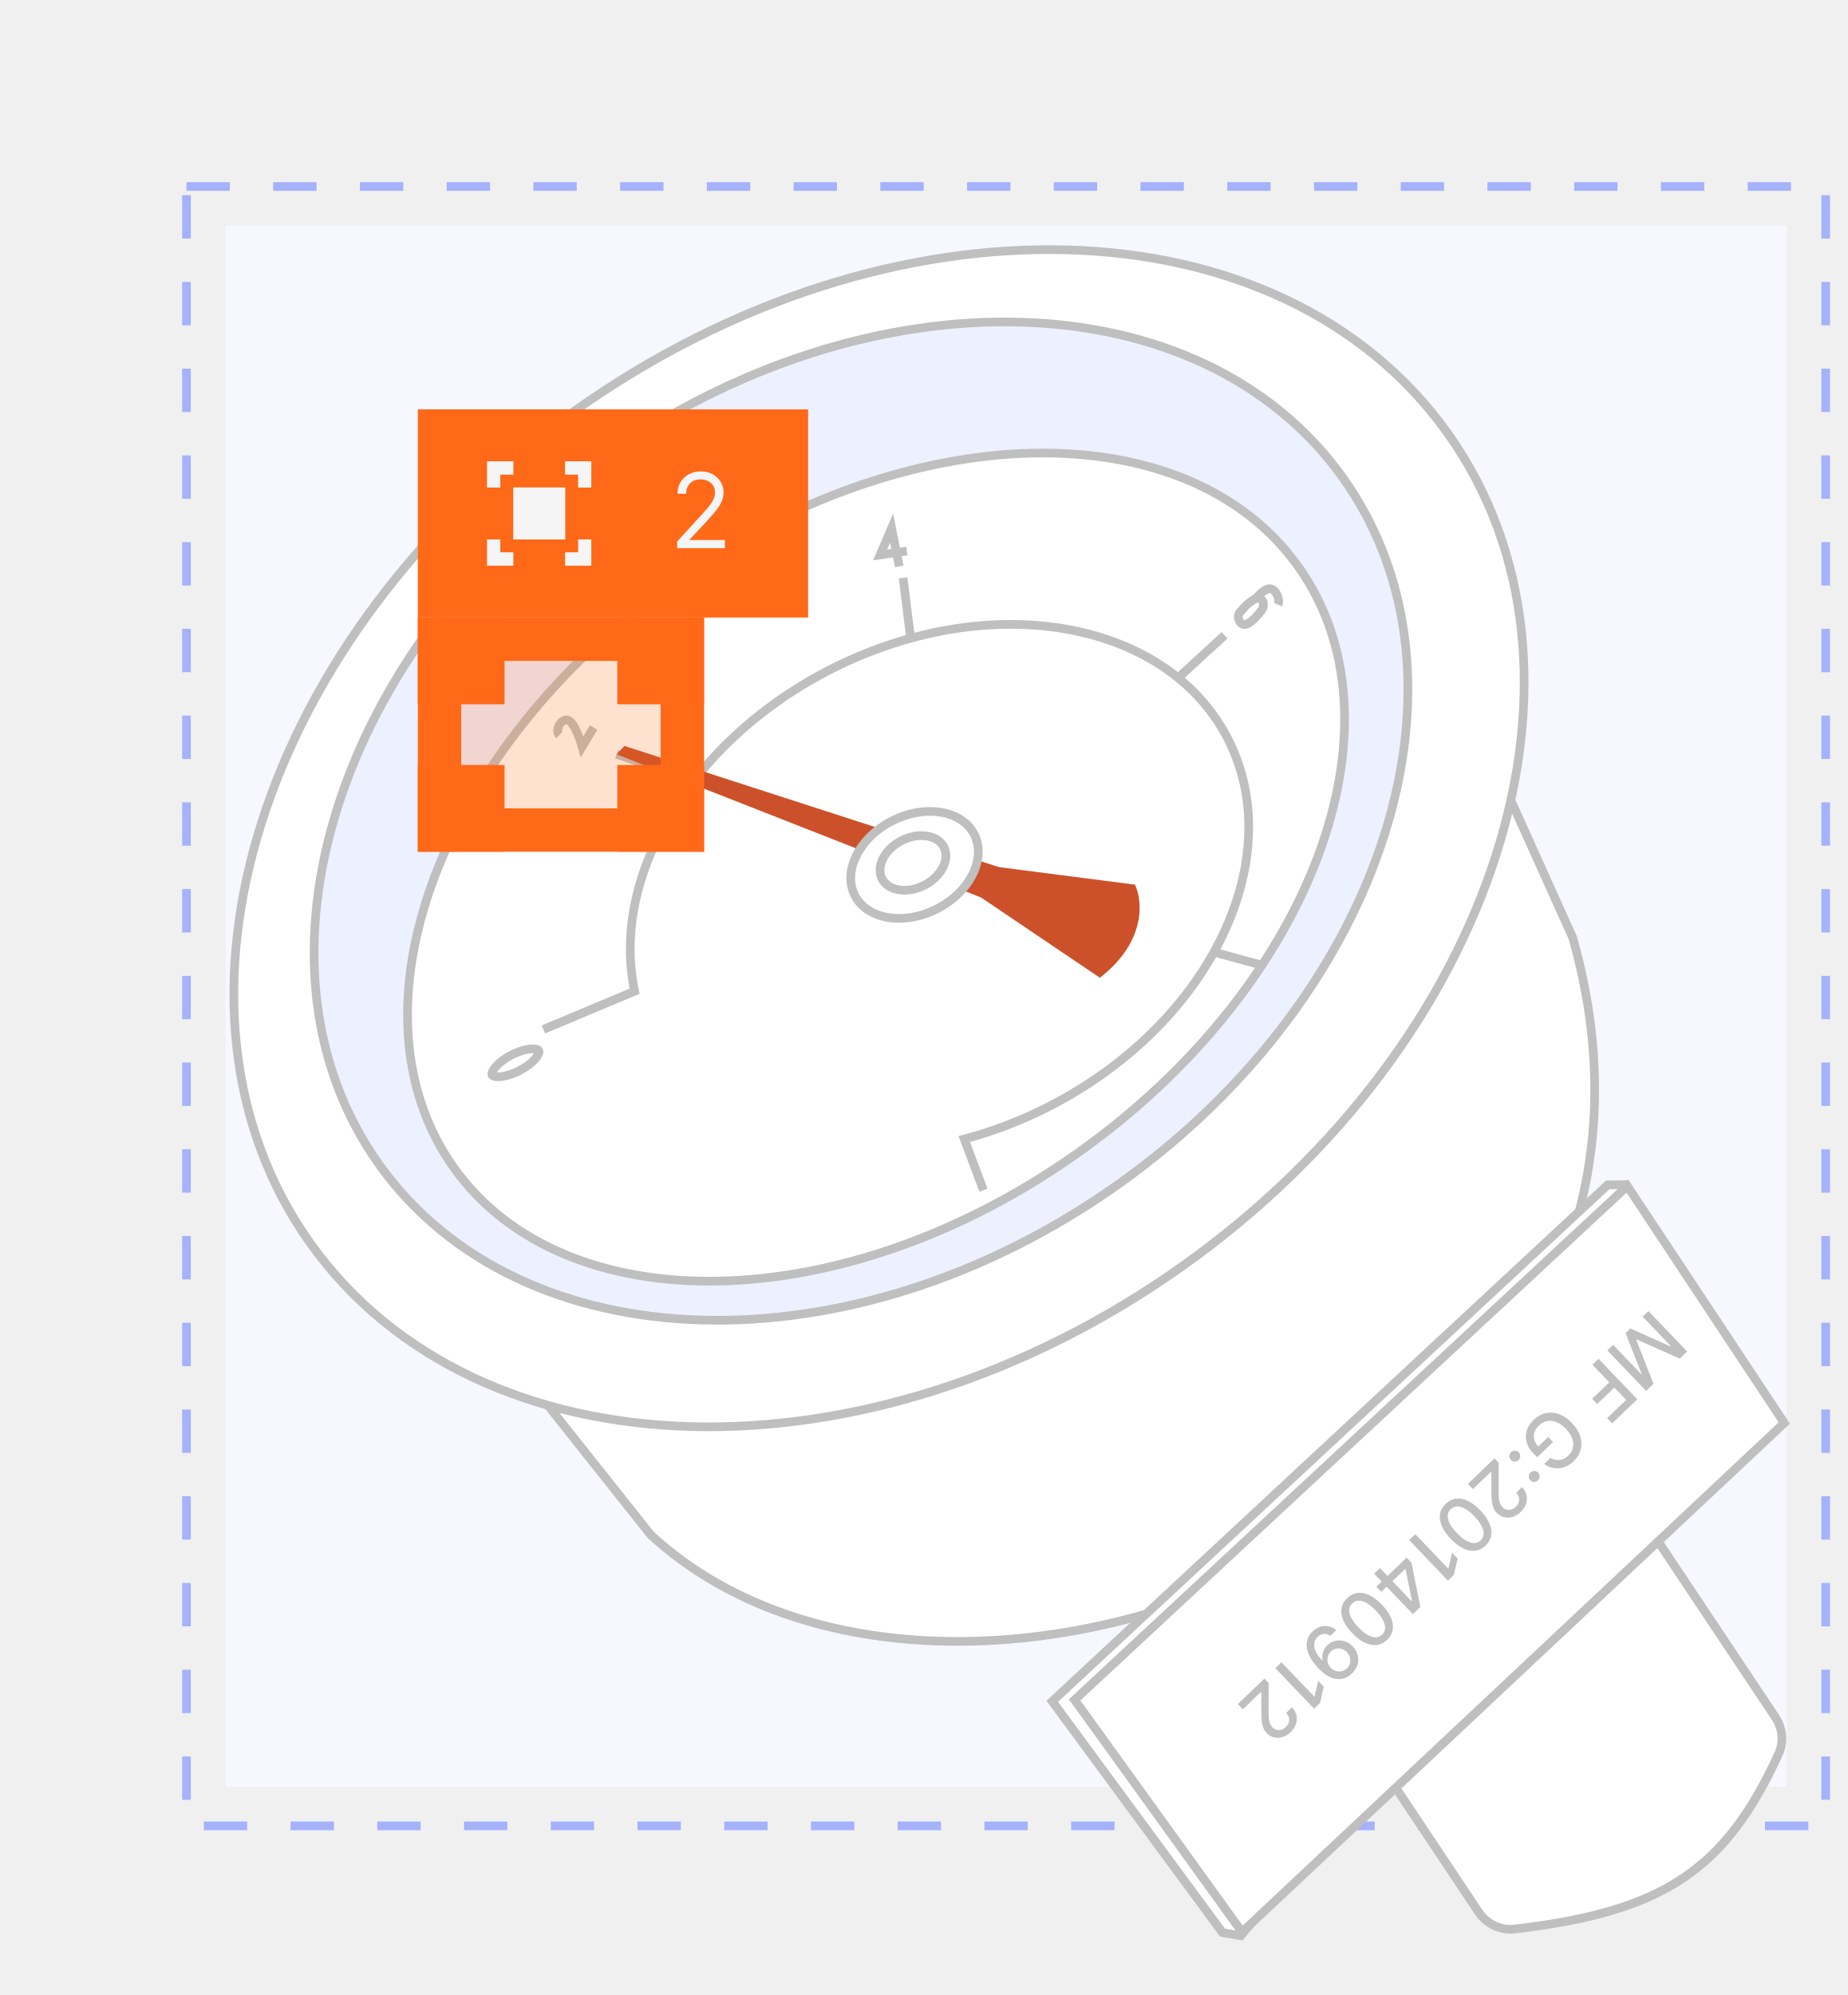
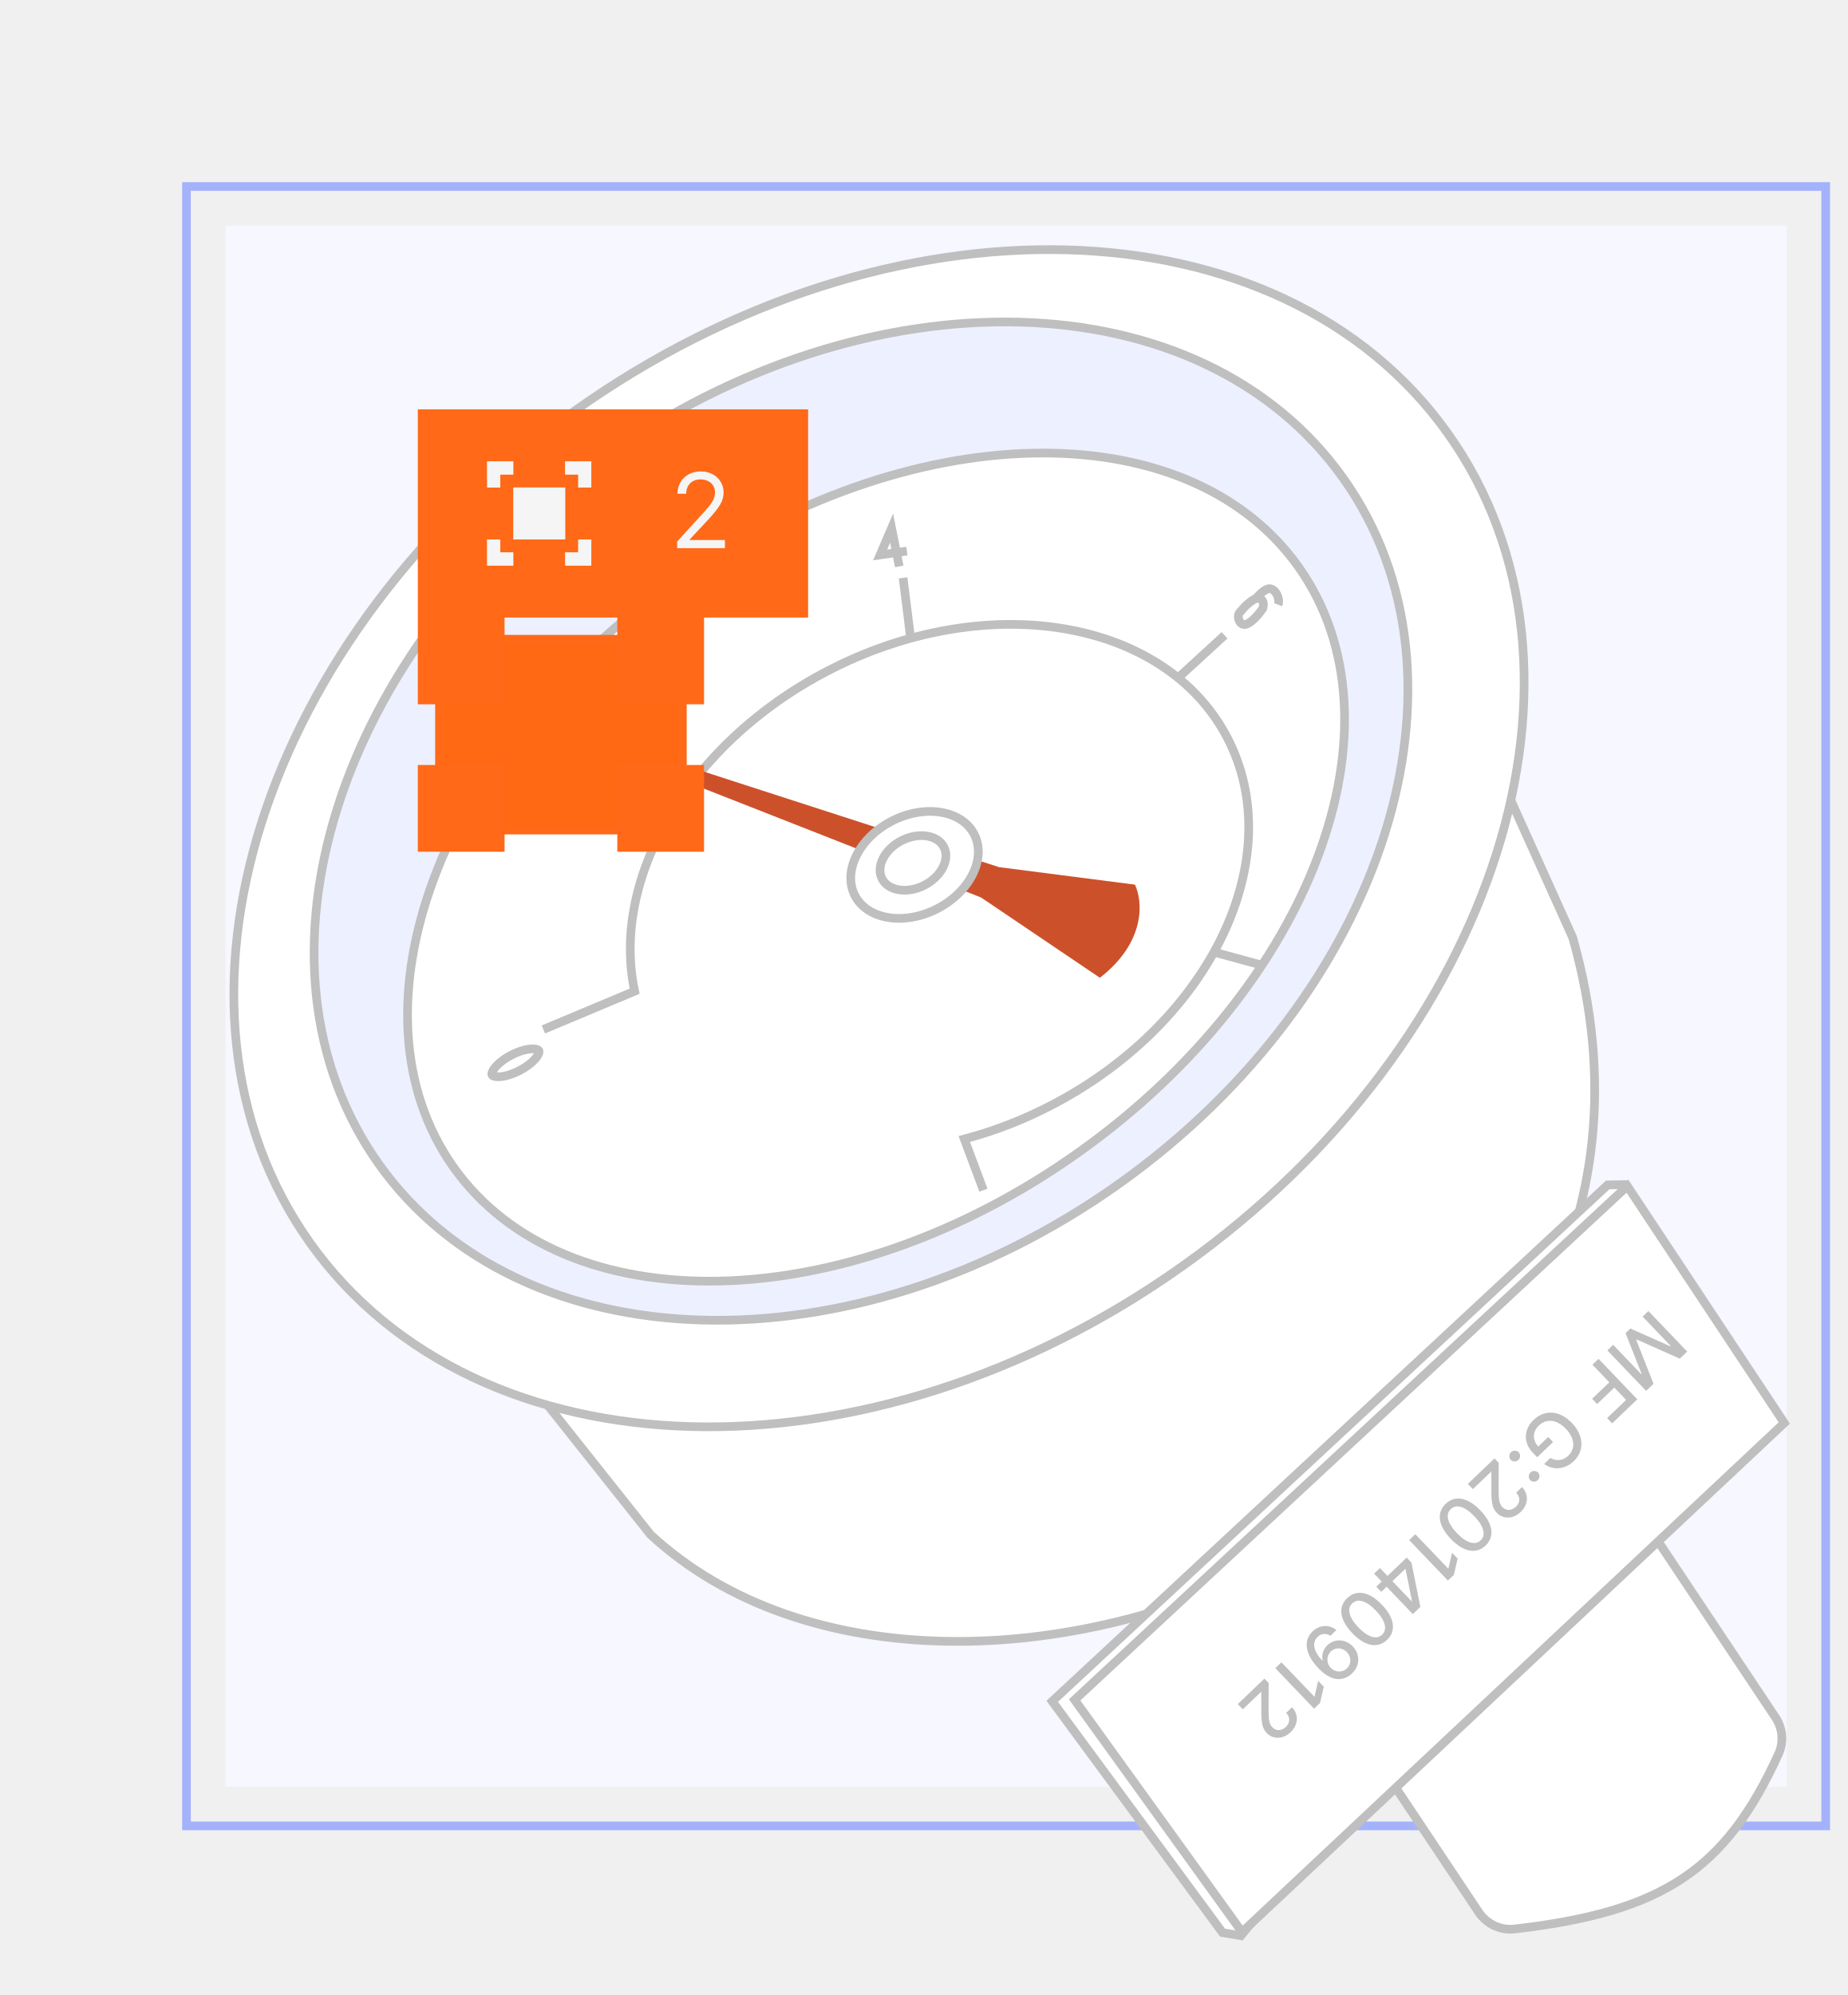
- <svg xmlns="http://www.w3.org/2000/svg" width="213" height="230" viewBox="0 0 213 230" fill="none" version="1.1" id="svg96">
-   <defs id="defs100" />
-   <rect x="26" y="26" width="180" height="180" fill="#F6F7FF" id="rect2" />
-   <rect x="21.5" y="21.5" width="189" height="189" stroke="#A4B2FC" stroke-dasharray="5 5" id="rect4" />
-   <path d="M114.522 136.506L148.572 113.803L204.7 197.984C205.536 199.238 205.693 200.828 205.075 202.184C202.017 208.891 198.692 213.427 194.024 216.543C189.346 219.665 183.267 221.4 174.627 222.391C172.998 222.578 171.4 221.813 170.484 220.439L114.522 136.506Z" fill="white" stroke="#BFBFBF" id="path6" />
-   <path d="M181.331 108.095C200.038 174.098 110.298 209.57 75.002 176.922L63.09 161.921L167.213 76.769L181.331 108.095Z" fill="white" stroke="#BFBFBF" id="path8" />
-   <path d="M136.399 145.924C118.253 158.83 97.901 164.964 79.679 164.468C61.458 163.973 45.398 156.854 35.75 143.287C26.102 129.72 24.648 112.214 30.16 94.839C35.673 77.464 48.147 60.253 66.294 47.348C84.44 34.443 104.792 28.308 123.014 28.804C141.235 29.299 157.294 36.419 166.943 49.985C176.591 63.552 178.045 81.058 172.533 98.433C167.02 115.808 154.546 133.019 136.399 145.924Z" fill="white" stroke="#BFBFBF" id="path10" />
-   <path d="M129.014 136.483C113.629 147.424 96.373 152.616 80.922 152.185C65.472 151.754 51.859 145.705 43.677 134.201C35.495 122.696 34.25 107.852 38.914 93.116C43.578 78.38 54.146 63.783 69.53 52.842C84.914 41.901 102.171 36.71 117.622 37.141C133.072 37.572 146.684 43.62 154.866 55.125C163.048 66.63 164.294 81.474 159.63 96.209C154.966 110.946 144.398 125.542 129.014 136.483Z" fill="#EDF0FF" stroke="#BFBFBF" id="path12" />
-   <path d="M124.385 132.839C110.897 142.432 96.068 147.397 83.012 147.691C69.953 147.986 58.724 143.612 52.314 134.597C45.903 125.583 45.456 113.541 50.02 101.302C54.584 89.066 64.141 76.688 77.63 67.095C91.118 57.502 105.947 52.537 119.003 52.243C132.063 51.948 143.291 56.322 149.702 65.337C156.112 74.351 156.559 86.393 151.995 98.632C147.431 110.868 137.874 123.246 124.385 132.839Z" fill="white" stroke="#BFBFBF" id="path14" />
-   <path d="M62.65 118.684L73.175 114.272C70.39 101.309 79.271 85.82 95.246 77.445C113.559 67.845 134.259 71.229 141.481 85.005C148.703 98.78 139.712 117.731 121.398 127.331C118.04 129.092 114.602 130.416 111.181 131.319L113.388 137.214" stroke="#BFBFBF" id="path16" />
-   <path d="M105.007 73.68L104.125 66.621" stroke="#BFBFBF" id="path18" />
-   <path d="m 76.387,88.729 -5.294,-1.765" id="path20" style="stroke:#bfbfbf" />
-   <path d="M135.895 78.093L141.189 73.24" stroke="#BFBFBF" id="path22" />
-   <path d="M140.305 109.859L145.158 111.183" stroke="#BFBFBF" id="path24" />
-   <path d="M 130.857,101.988 115.188,99.971 72,86 l -0.907,0.964 42.018,16.503 13.705,9.256 c 5.366,-4.159 4.93,-8.89 4.041,-10.736 z" id="path26" style="fill:#cc512b" />
-   <path d="M112.328 96.192C113.019 97.543 112.934 99.172 112.17 100.741C111.406 102.31 109.972 103.789 108.036 104.779C106.099 105.77 104.061 106.067 102.341 105.767C100.622 105.468 99.252 104.583 98.561 103.232C97.87 101.881 97.954 100.252 98.719 98.683C99.483 97.114 100.917 95.635 102.853 94.645C104.789 93.654 106.828 93.358 108.547 93.657C110.267 93.956 111.637 94.841 112.328 96.192Z" fill="white" stroke="#BFBFBF" id="path28" />
-   <path d="M108.829 97.662C109.168 98.324 109.136 99.139 108.741 99.949C108.346 100.76 107.599 101.535 106.579 102.057C105.559 102.578 104.493 102.73 103.605 102.576C102.717 102.421 102.037 101.97 101.699 101.308C101.36 100.646 101.392 99.832 101.787 99.021C102.182 98.211 102.929 97.436 103.949 96.914C104.969 96.392 106.035 96.24 106.923 96.395C107.811 96.549 108.491 97 108.829 97.662Z" fill="white" stroke="#BFBFBF" id="path30" />
-   <path d="M59.893 123.428C59.069 123.854 58.27 124.085 57.657 124.13C57.35 124.153 57.114 124.127 56.953 124.075C56.795 124.024 56.745 123.961 56.727 123.926C56.709 123.892 56.687 123.815 56.737 123.656C56.788 123.495 56.903 123.288 57.1 123.05C57.491 122.577 58.142 122.059 58.966 121.634C59.789 121.208 60.588 120.977 61.201 120.932C61.508 120.909 61.744 120.935 61.905 120.987C62.063 121.038 62.114 121.101 62.131 121.135C62.149 121.17 62.171 121.247 62.121 121.406C62.07 121.567 61.955 121.774 61.759 122.012C61.367 122.485 60.716 123.003 59.893 123.428Z" stroke="#BFBFBF" id="path32" />
-   <path d="m 68.444,83.876 -1.324,2.206 c -0.294,-1.029 -1.059,-3.088 -1.765,-3.088 -0.882,0 -1.324,1.324 -0.882,1.765" id="path34" style="stroke:#bfbfbf" />
-   <path d="M104.565 63.534L101.477 63.975L102.8 60.887L103.683 65.299" stroke="#BFBFBF" id="path36" />
-   <path d="M147.362 69.711C147.657 68.975 146.921 67.504 146.039 67.947C145.345 68.294 145.069 68.817 144.715 69.026M144.715 69.026C143.618 69.674 143.284 70.26 142.95 70.594C142.509 71.035 142.95 72.358 143.833 71.917C144.539 71.564 145.304 70.594 145.598 70.152C145.745 69.695 145.774 68.831 144.715 69.026Z" stroke="#BFBFBF" id="path38" />
-   <path d="M140.956 222.812L121.32 196.143L185.365 136.609L187.244 136.575L197.717 156.571L143.069 223.164L140.956 222.812Z" fill="white" stroke="#BFBFBF" id="path40" />
-   <path d="M143.206 222.747L123.904 195.976L187.631 136.739L205.726 164.054L143.206 222.747Z" id="path42" stroke="#BFBFBF" fill="white" />
-   <path d="M194.529 155.818L190.062 151.15L189.392 151.792L192.627 155.172L192.583 155.213L187.978 153.158L187.422 153.69L189.272 158.378L189.228 158.42L185.996 155.042L185.325 155.683L189.793 160.351L190.648 159.533L188.661 154.482L188.716 154.43L193.674 156.636L194.529 155.818Z" fill="#FFBB00" id="path44" style="fill:#bfbfbf;fill-opacity:1" />
-   <path d="M184.308 156.657L183.604 157.331L185.552 159.366L183.569 161.264L184.147 161.868L186.13 159.97L187.491 161.393L185.3 163.489L185.881 164.095L188.775 161.325L184.308 156.657Z" fill="#FFBB00" id="path46" style="fill:#bfbfbf;fill-opacity:1" />
-   <path d="M178.758 168.086L178.036 168.778C179.063 169.537 180.443 169.422 181.45 168.458C182.658 167.302 182.67 165.548 181.243 164.057C179.83 162.58 178.094 162.482 176.829 163.693C175.696 164.777 175.598 166.294 176.726 167.473L177.234 168.004L179.069 166.248L178.512 165.666L177.359 166.77C176.655 166.003 176.696 165.051 177.444 164.335C178.267 163.548 179.462 163.596 180.548 164.732C181.63 165.862 181.621 167.062 180.83 167.819C180.21 168.413 179.464 168.472 178.758 168.086Z" fill="#FFBB00" id="path48" style="fill:#bfbfbf;fill-opacity:1" />
-   <path d="M176.458 169.759C176.209 169.997 176.196 170.398 176.438 170.651C176.676 170.9 177.08 170.906 177.328 170.669C177.579 170.429 177.588 170.027 177.35 169.779C177.108 169.526 176.709 169.519 176.458 169.759ZM174.22 167.421C173.971 167.658 173.958 168.06 174.2 168.313C174.438 168.561 174.842 168.568 175.09 168.33C175.341 168.09 175.35 167.689 175.112 167.44C174.87 167.187 174.471 167.181 174.22 167.421Z" fill="#FFBB00" id="path50" style="fill:#bfbfbf;fill-opacity:1" />
-   <path d="M172.313 168.137L169.24 171.077L169.818 171.681L171.92 169.67L171.952 169.704L171.954 171.563C171.926 173.245 172.077 173.891 172.576 174.413C173.294 175.163 174.455 175.152 175.334 174.31C176.207 173.475 176.305 172.299 175.489 171.446L174.816 172.09C175.299 172.589 175.289 173.227 174.785 173.709C174.311 174.163 173.672 174.216 173.227 173.751C172.832 173.338 172.795 172.806 172.788 171.796L172.801 168.647L172.313 168.137Z" fill="#FFBB00" id="path52" style="fill:#bfbfbf;fill-opacity:1" />
-   <path d="M166.683 173.376C165.605 174.407 165.816 175.891 167.28 177.421C168.732 178.939 170.217 179.208 171.286 178.185C172.357 177.16 172.153 175.669 170.701 174.147C169.239 172.619 167.766 172.344 166.683 173.376ZM167.266 173.984C167.897 173.38 168.884 173.649 170.001 174.816C171.111 175.981 171.344 176.986 170.715 177.588C170.088 178.188 169.092 177.914 167.979 176.751C166.863 175.584 166.637 174.586 167.266 173.984Z" fill="#FFBB00" id="path54" style="fill:#bfbfbf;fill-opacity:1" />
-   <path d="M166.942 182.22L167.628 181.563L168.065 179.687L167.419 179.012L167 180.811L166.973 180.837L163.182 176.875L162.475 177.552L166.942 182.22Z" fill="#FFBB00" id="path56" style="fill:#bfbfbf;fill-opacity:1" />
-   <path d="M162.189 179.572L159.976 181.69L159.103 180.778L158.431 181.422L159.304 182.333L158.686 182.925L159.257 183.522L159.875 182.931L162.898 186.09L163.767 185.259L162.735 180.142L162.189 179.572ZM160.543 182.291L162.022 180.876L162.057 180.912L162.8 184.577L162.764 184.612L160.543 182.291Z" fill="#FFBB00" id="path58" style="fill:#bfbfbf;fill-opacity:1" />
-   <path d="M155.326 184.245C154.248 185.276 154.459 186.761 155.922 188.29C157.375 189.808 158.86 190.077 159.929 189.054C161 188.029 160.796 186.538 159.344 185.016C157.882 183.489 156.409 183.213 155.326 184.245ZM155.909 184.853C156.54 184.249 157.527 184.518 158.644 185.685C159.754 186.85 159.986 187.855 159.357 188.457C158.73 189.057 157.735 188.783 156.622 187.62C155.505 186.453 155.28 185.455 155.909 184.853Z" fill="#FFBB00" id="path60" style="fill:#bfbfbf;fill-opacity:1" />
-   <path d="M155.865 192.943C156.854 192.014 156.82 190.697 155.974 189.813C155.119 188.924 153.859 188.898 153.049 189.673C152.555 190.146 152.362 190.793 152.498 191.414L152.461 191.449C151.436 190.374 151.24 189.361 151.924 188.706C152.37 188.279 152.919 188.277 153.392 188.589L154.087 187.924C153.263 187.267 152.169 187.292 151.335 188.091C150.25 189.129 150.463 190.711 152.027 192.346C153.661 194.048 155.026 193.733 155.865 192.943ZM155.296 192.353C154.755 192.87 153.918 192.793 153.427 192.28C152.928 191.763 152.913 190.904 153.446 190.393C153.982 189.881 154.78 189.938 155.299 190.476C155.818 191.019 155.831 191.84 155.296 192.353Z" fill="#FFBB00" id="path62" style="fill:#bfbfbf;fill-opacity:1" />
-   <path d="M151.511 196.988L152.197 196.331L152.633 194.455L151.988 193.781L151.569 195.579L151.541 195.605L147.75 191.644L147.044 192.32L151.511 196.988Z" fill="#FFBB00" id="path64" style="fill:#bfbfbf;fill-opacity:1" />
-   <path d="M145.787 193.522L142.715 196.462L143.293 197.067L145.394 195.055L145.427 195.09L145.429 196.948C145.401 198.63 145.552 199.276 146.051 199.798C146.769 200.548 147.929 200.538 148.809 199.696C149.682 198.86 149.779 197.684 148.964 196.832L148.291 197.475C148.773 197.975 148.764 198.613 148.26 199.095C147.786 199.548 147.147 199.601 146.702 199.136C146.307 198.724 146.269 198.192 146.263 197.181L146.276 194.033L145.787 193.522Z" fill="#FFBB00" id="path66" style="fill:#bfbfbf;fill-opacity:1" />
-   <path fill-rule="evenodd" clip-rule="evenodd" d="M92 142L93.5 142L95 142L95 140.5L95 139L93.5 139L93.5 140.5L92 140.5L92 142ZM95 133L95 131.5L95 130L93.5 130L92 130L92 131.5L93.5 131.5L93.5 133L95 133ZM83 140.5L83 139L84.5 139L84.5 140.5L86 140.5L86 142L84.5 142L83 142L83 140.5ZM86 130L84.5 130L83 130L83 131.5L83 133L84.5 133L84.5 131.5L86 131.5L86 130Z" fill="white" id="path72" />
-   <path d="M87.602 138.4L88.028 137.216H89.972L90.402 138.4H91.402L89.579 133.6H88.422L86.602 138.4H87.602ZM88.281 136.518L88.98 134.584H89.02L89.72 136.518H88.281Z" fill="white" id="path74" />
-   <path d="m 50.675,73.695 h 28 v 22 h -28 z" id="path78" style="fill:#ff6914;fill-opacity:0.2;stroke:#ff6918;stroke-width:5" />
-   <rect x="48.175" y="71.195" width="10" height="10" id="rect80" style="fill:#ff6918" />
-   <rect x="48.175" y="88.195" width="10" height="10" id="rect82" style="fill:#ff6918" />
-   <rect x="71.175" y="71.195" width="10" height="10" id="rect84" style="fill:#ff6918" />
-   <rect x="71.175" y="88.195" width="10" height="10" id="rect86" style="fill:#ff6918" />
-   <rect width="45" height="24" id="rect88" x="48.175" y="47.195" style="fill:#ff6918" />
-   <path d="m 65.175,65.195 h 1.5 1.5 v -1.5 -1.5 h -1.5 v 1.5 h -1.5 z m 3,-9 v -1.5 -1.5 h -1.5 -1.5 v 1.5 h 1.5 v 1.5 z m -12,7.5 v -1.5 h 1.5 v 1.5 h 1.5 v 1.5 h -1.5 -1.5 z m 3,-10.5 h -1.5 -1.5 v 1.5 1.5 h 1.5 v -1.5 h 1.5 z" id="path90" style="clip-rule:evenodd;fill:#ffffff;fill-rule:evenodd" />
-   <path d="m 78.078,63.195 h 5.506 v -0.938 h -4.057 v -0.068 l 1.96,-2.097 c 1.5,-1.607 1.943,-2.357 1.943,-3.324 0,-1.347 -1.091,-2.421 -2.625,-2.421 -1.53,0 -2.693,1.04 -2.693,2.574 h 1.006 c 0,-0.993 0.643,-1.653 1.653,-1.653 0.946,0 1.67,0.58 1.67,1.5 0,0.805 -0.473,1.402 -1.483,2.506 l -2.881,3.154 z" id="path94" style="fill:#f5f5f5" />
-   <path style="clip-rule:evenodd;fill:#f5f5f5;fill-rule:evenodd" d="m 68.175,56.195 v -1.5 -1.5 h -1.5 -1.5 v 1.5 h 1.5 v 1.5 z m -10.5,-3 h 1.5 v 1.5 h -1.5 v 1.5 h -1.5 v -1.5 -1.5 z m 1.5,3 h 6 v 6 h -6 z m 7.5,9 h -1.5 v -1.5 h 1.5 v -1.5 h 1.5 v 1.5 1.5 z m -10.5,-3 v 1.5 1.5 h 1.5 1.5 v -1.5 h -1.5 v -1.5 z" id="path105" />
+ <svg xmlns="http://www.w3.org/2000/svg" width="213" height="230" fill="none">
+   <path fill="#F6F7FF" d="M26 26h180v180H26z" />
+   <path stroke="#A4B2FC" d="M21.5 21.5h189v189h-189z" />
+   <path fill="#fff" stroke="#BFBFBF" d="m114.522 136.506 34.05-22.703 56.128 84.181c.836 1.254.993 2.844.375 4.2-3.058 6.707-6.383 11.243-11.051 14.359-4.678 3.122-10.757 4.857-19.397 5.848-1.629.187-3.227-.578-4.143-1.952l-55.962-83.933z" />
+   <path fill="#fff" stroke="#BFBFBF" d="M181.331 108.095c18.707 66.003-71.033 101.475-106.329 68.827L63.09 161.921 167.213 76.77l14.118 31.325z" />
+   <path fill="#fff" stroke="#BFBFBF" d="M136.399 145.924c-18.146 12.906-38.498 19.04-56.72 18.544-18.221-.495-34.28-7.614-43.929-21.181-9.648-13.567-11.102-31.073-5.59-48.448 5.513-17.375 17.987-34.586 36.134-47.491 18.146-12.905 38.498-19.04 56.72-18.544 18.221.495 34.28 7.615 43.929 21.181 9.648 13.567 11.102 31.073 5.59 48.448-5.513 17.375-17.987 34.586-36.134 47.491z" />
+   <path fill="#EDF0FF" stroke="#BFBFBF" d="M129.014 136.483c-15.385 10.941-32.641 16.133-48.092 15.702-15.45-.431-29.063-6.48-37.245-17.984-8.182-11.505-9.427-26.349-4.763-41.085C43.577 78.38 54.146 63.783 69.53 52.842c15.384-10.94 32.641-16.132 48.092-15.701 15.45.43 29.062 6.48 37.244 17.984 8.182 11.505 9.428 26.349 4.764 41.084-4.664 14.737-15.232 29.333-30.616 40.274z" />
+   <path fill="#fff" stroke="#BFBFBF" d="M124.385 132.839c-13.488 9.593-28.317 14.558-41.373 14.852-13.06.295-24.288-4.079-30.698-13.094-6.411-9.014-6.858-21.056-2.294-33.295 4.564-12.236 14.121-24.614 27.61-34.207 13.488-9.593 28.317-14.558 41.373-14.852 13.06-.295 24.288 4.08 30.699 13.094 6.41 9.014 6.857 21.056 2.293 33.295-4.564 12.236-14.121 24.614-27.61 34.207z" />
+   <path stroke="#BFBFBF" d="m62.65 118.684 10.525-4.412c-2.785-12.963 6.096-28.452 22.07-36.827 18.314-9.6 39.014-6.216 46.236 7.56 7.222 13.775-1.769 32.726-20.083 42.326a48.909 48.909 0 0 1-10.217 3.988l2.207 5.895M105.007 73.68l-.882-7.059" />
+   <path stroke="#bfbfbf" d="m76.387 88.73-5.294-1.766" />
+   <path stroke="#BFBFBF" d="m135.895 78.093 5.294-4.853M140.305 109.859l4.853 1.324" />
+   <path fill="#cc512b" d="m130.857 101.988-15.669-2.017L72 86l-.907.964 42.017 16.503 13.706 9.257c5.366-4.16 4.93-8.89 4.04-10.736z" />
+   <path fill="#fff" stroke="#BFBFBF" d="M112.328 96.192c.691 1.351.606 2.98-.158 4.549-.764 1.569-2.198 3.048-4.134 4.038-1.937.991-3.975 1.288-5.695.988-1.719-.299-3.089-1.184-3.78-2.535-.69-1.351-.607-2.98.158-4.549.764-1.57 2.198-3.048 4.134-4.038 1.936-.99 3.975-1.287 5.694-.988 1.72.299 3.09 1.184 3.781 2.535z" />
+   <path fill="#fff" stroke="#BFBFBF" d="M108.829 97.662c.339.662.307 1.477-.088 2.287-.395.811-1.142 1.586-2.162 2.108-1.02.521-2.086.673-2.974.519-.888-.155-1.568-.606-1.906-1.268-.339-.662-.307-1.476.088-2.287.395-.81 1.142-1.585 2.162-2.107 1.02-.522 2.086-.674 2.974-.52.888.155 1.568.606 1.906 1.268z" />
+   <path stroke="#BFBFBF" d="M59.893 123.428c-.824.426-1.623.657-2.236.702-.307.023-.543-.003-.704-.055-.158-.051-.208-.114-.226-.149-.018-.034-.04-.111.01-.27.051-.161.166-.368.363-.606.391-.473 1.042-.991 1.866-1.416.823-.426 1.622-.657 2.235-.702.307-.023.543.003.704.055.158.051.209.114.226.148.018.035.04.112-.01.271-.05.161-.166.368-.362.606-.392.473-1.043.991-1.866 1.416z" />
+   <path stroke="#bfbfbf" d="m68.444 83.876-1.324 2.206c-.294-1.03-1.059-3.088-1.765-3.088-.882 0-1.323 1.323-.882 1.765" />
+   <path stroke="#BFBFBF" d="m104.565 63.534-3.088.441 1.323-3.088.883 4.412M147.362 69.71c.295-.734-.441-2.206-1.323-1.763-.694.347-.97.87-1.324 1.079m0 0c-1.097.648-1.431 1.234-1.765 1.568-.441.44 0 1.764.883 1.323.706-.353 1.471-1.323 1.765-1.765.147-.457.176-1.322-.883-1.126z" />
+   <path fill="#fff" stroke="#BFBFBF" d="m140.956 222.812-19.636-26.669 64.045-59.534 1.879-.034 10.473 19.996-54.648 66.593-2.113-.352z" />
+   <path fill="#fff" stroke="#BFBFBF" d="m143.206 222.747-19.302-26.771 63.727-59.237 18.095 27.315-62.52 58.693z" />
+   <path fill="#bfbfbf" d="m194.529 155.818-4.467-4.668-.67.642 3.235 3.38-.044.041-4.605-2.055-.556.532 1.85 4.688-.044.042-3.232-3.378-.671.641 4.468 4.668.855-.818-1.987-5.051.055-.052 4.958 2.206.855-.818zM184.308 156.657l-.704.674 1.948 2.035-1.983 1.898.578.604 1.983-1.898 1.361 1.423-2.191 2.096.581.606 2.894-2.77-4.467-4.668zM178.758 168.086l-.722.692c1.027.759 2.407.644 3.414-.32 1.208-1.156 1.22-2.91-.207-4.401-1.413-1.477-3.149-1.575-4.414-.364-1.133 1.084-1.231 2.601-.103 3.78l.508.531 1.835-1.756-.557-.582-1.153 1.104c-.704-.767-.663-1.719.085-2.435.823-.787 2.018-.739 3.104.397 1.082 1.13 1.073 2.33.282 3.087-.62.594-1.366.653-2.072.267zM176.458 169.759a.632.632 0 0 0-.02.892.632.632 0 0 0 .912-.872.63.63 0 0 0-.892-.02zm-2.238-2.338a.632.632 0 0 0-.02.892.632.632 0 0 0 .912-.873.63.63 0 0 0-.892-.019zM172.313 168.137l-3.073 2.94.578.604 2.102-2.011.032.034.002 1.859c-.028 1.682.123 2.328.622 2.85.718.75 1.879.739 2.758-.103.873-.835.971-2.011.155-2.864l-.673.644c.483.499.473 1.137-.031 1.619-.474.454-1.113.507-1.558.042-.395-.413-.432-.945-.439-1.955l.013-3.149-.488-.51zM166.683 173.376c-1.078 1.031-.867 2.515.597 4.045 1.452 1.518 2.937 1.787 4.006.764 1.071-1.025.867-2.516-.585-4.038-1.462-1.528-2.935-1.803-4.018-.771zm.583.608c.631-.604 1.618-.335 2.735.832 1.11 1.165 1.343 2.17.714 2.772-.627.6-1.623.326-2.736-.837-1.116-1.167-1.342-2.165-.713-2.767zM166.942 182.22l.686-.657.437-1.876-.646-.675-.419 1.799-.027.026-3.791-3.962-.707.677 4.467 4.668zM162.189 179.572l-2.213 2.118-.873-.912-.672.644.873.911-.618.592.571.597.618-.591 3.023 3.159.869-.831-1.032-5.117-.546-.57zm-1.646 2.719 1.479-1.415.035.036.743 3.665-.036.035-2.221-2.321zM155.326 184.245c-1.078 1.031-.867 2.516.596 4.045 1.453 1.518 2.938 1.787 4.007.764 1.071-1.025.867-2.516-.585-4.038-1.462-1.527-2.935-1.803-4.018-.771zm.583.608c.631-.604 1.618-.335 2.735.832 1.11 1.165 1.342 2.17.713 2.772-.627.6-1.622.326-2.735-.837-1.117-1.167-1.342-2.165-.713-2.767zM155.865 192.943c.989-.929.955-2.246.109-3.13-.855-.889-2.115-.915-2.925-.14-.494.473-.687 1.12-.551 1.741l-.037.035c-1.025-1.075-1.221-2.088-.537-2.743.446-.427.995-.429 1.468-.117l.695-.665c-.824-.657-1.918-.632-2.752.167-1.085 1.038-.872 2.62.692 4.255 1.634 1.702 2.999 1.387 3.838.597zm-.569-.59c-.541.517-1.378.44-1.869-.073-.499-.517-.514-1.376.019-1.887.536-.512 1.334-.455 1.853.083.519.543.532 1.364-.003 1.877zM151.511 196.988l.686-.657.436-1.876-.645-.674-.419 1.798-.028.026-3.791-3.961-.706.676 4.467 4.668zM145.787 193.522l-3.072 2.94.578.605 2.101-2.012.033.035.002 1.858c-.028 1.682.123 2.328.622 2.85.718.75 1.878.74 2.758-.102.873-.836.97-2.012.155-2.864l-.673.643c.482.5.473 1.138-.031 1.62-.474.453-1.113.506-1.558.041-.395-.412-.433-.944-.439-1.955l.013-3.148-.489-.511z" />
+   <path fill="#fff" d="M92 142h3v-3h-1.5v1.5H92v1.5zm3-9v-3h-3v1.5h1.5v1.5H95zm-12 7.5V139h1.5v1.5H86v1.5h-3v-1.5zm3-10.5h-3v3h1.5v-1.5H86V130zM87.602 138.4l.426-1.184h1.944l.43 1.184h1l-1.823-4.8h-1.157l-1.82 4.8h1zm.679-1.882.7-1.934h.04l.699 1.934h-1.44z" />
+   <path fill="#ff6914" stroke="#ff6918" d="M50.675 73.695h28v22h-28z" />
+   <path fill="#ff6918" d="M48.175 71.195h10v10h-10zM48.175 88.195h10v10h-10zM71.175 71.195h10v10h-10zM71.175 88.195h10v10h-10zM48.175 47.195h45v24h-45z" />
+   <path fill="#fff" d="M65.175 65.195h3v-3h-1.5v1.5h-1.5zm3-9v-3h-3v1.5h1.5v1.5zm-12 7.5v-1.5h1.5v1.5h1.5v1.5h-3zm3-10.5h-3v3h1.5v-1.5h1.5z" />
+   <path fill="#f5f5f5" d="M78.078 63.195h5.506v-.938h-4.057v-.068l1.96-2.096c1.5-1.607 1.944-2.357 1.944-3.324 0-1.347-1.091-2.42-2.625-2.42-1.53 0-2.694 1.04-2.694 2.573h1.006c0-.993.644-1.653 1.654-1.653.946 0 1.67.58 1.67 1.5 0 .805-.473 1.402-1.483 2.505l-2.88 3.154zM68.175 56.195v-3h-3v1.5h1.5v1.5zm-10.5-3h1.5v1.5h-1.5v1.5h-1.5v-3zm1.5 3h6v6h-6zm7.5 9h-1.5v-1.5h1.5v-1.5h1.5v3zm-10.5-3v3h3v-1.5h-1.5v-1.5z" />
</svg>
